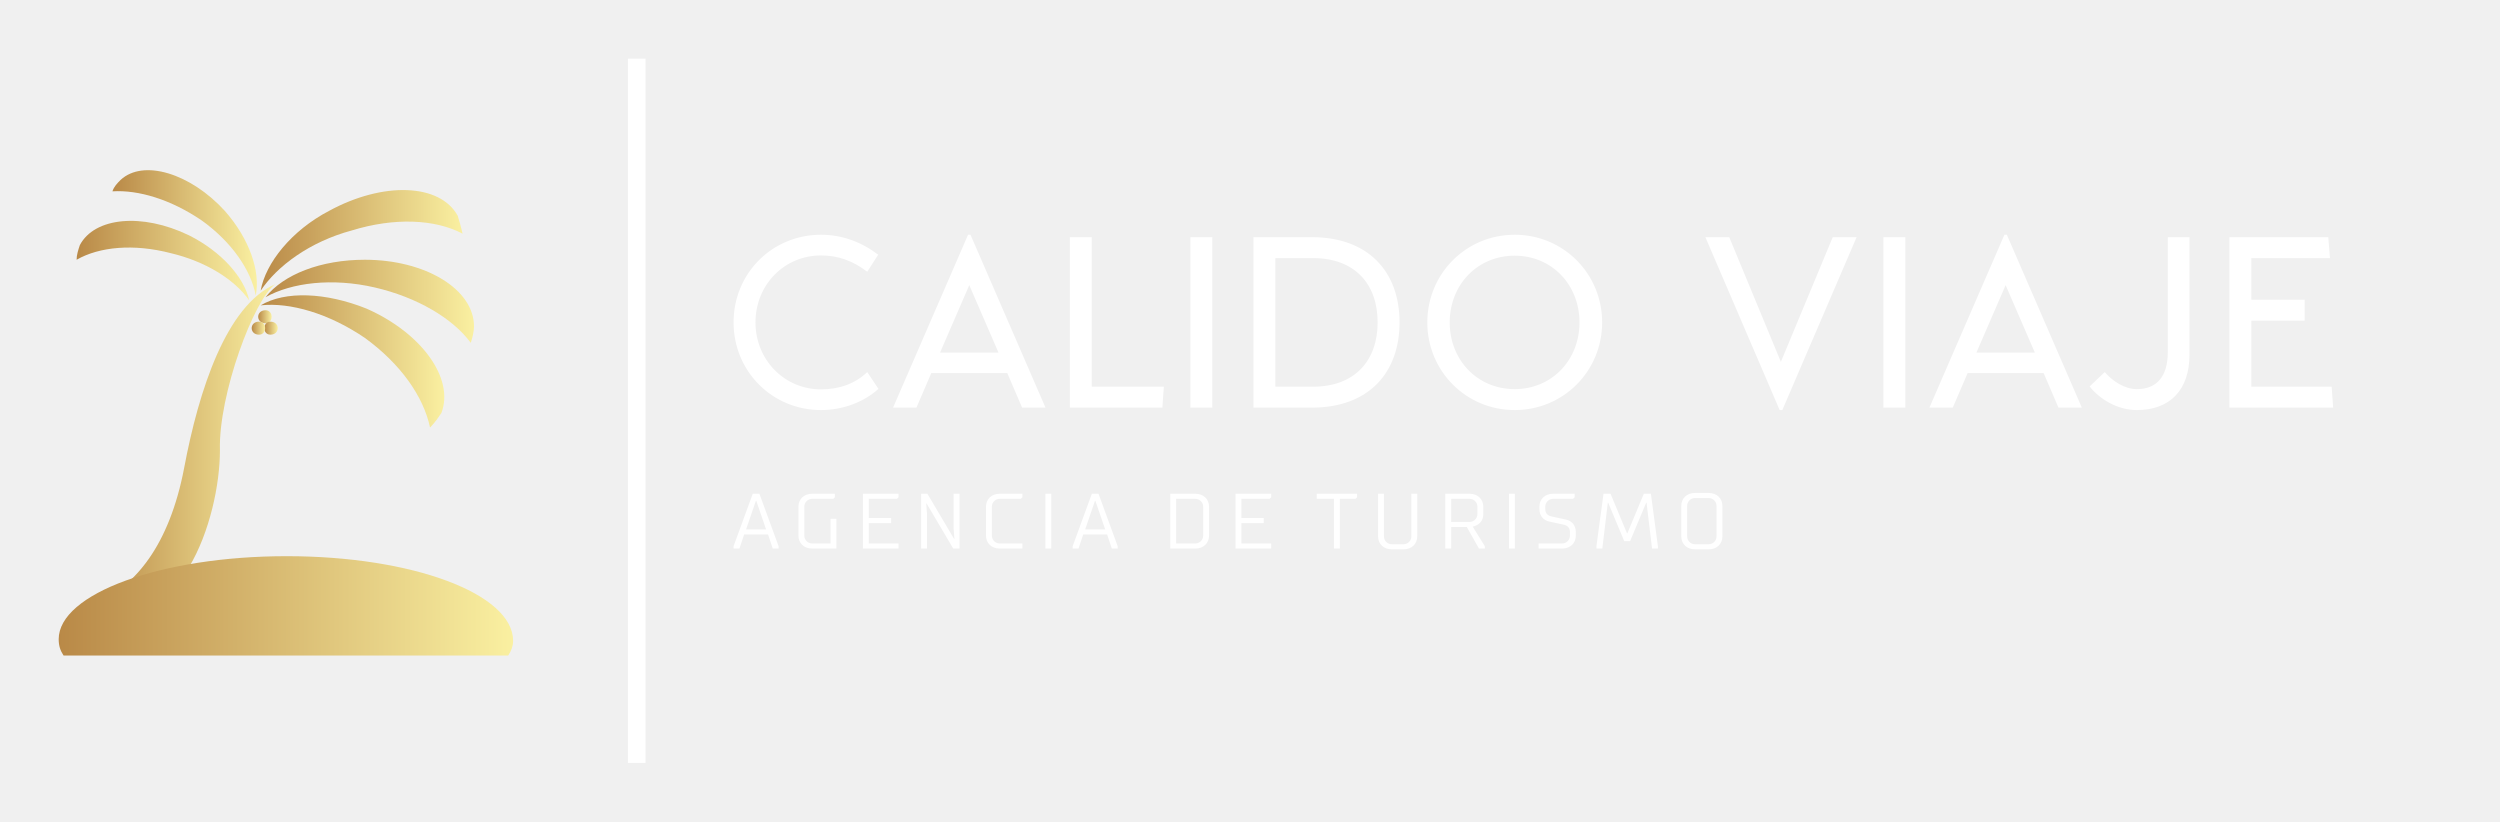
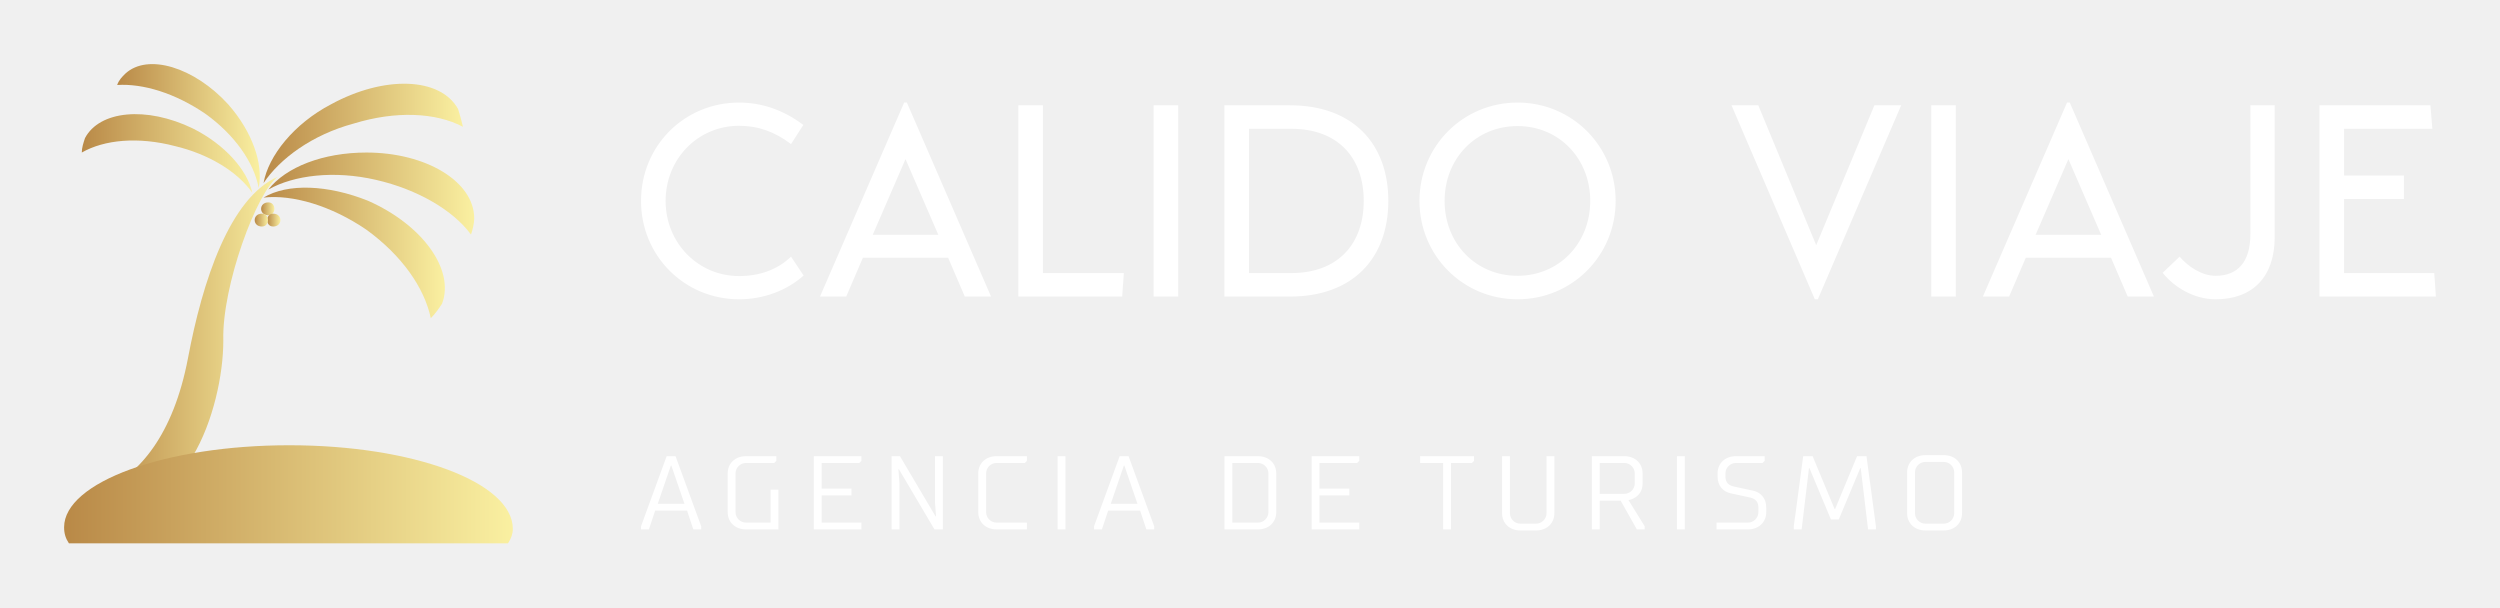
- <svg xmlns="http://www.w3.org/2000/svg" version="1.1" width="3147.783" height="1034.483" viewBox="0 0 3147.783 1034.483">
-   <g transform="scale(7.389163) translate(10, 10)">
-     <defs id="SvgjsDefs13575">
-       <linearGradient id="SvgjsLinearGradient13584">
-         <stop id="SvgjsStop13585" stop-color="#b98947" offset="0" />
-         <stop id="SvgjsStop13586" stop-color="#faf0a1" offset="1" />
+ <svg xmlns="http://www.w3.org/2000/svg" version="1.1" width="3162.162" height="768.354" viewBox="0 0 3162.162 768.354">
+   <g transform="scale(8.108108) translate(10, 10)">
+     <defs id="SvgjsDefs11991">
+       <linearGradient id="SvgjsLinearGradient11998">
+         <stop id="SvgjsStop11999" stop-color="#b98947" offset="0" />
+         <stop id="SvgjsStop12000" stop-color="#faf0a1" offset="1" />
      </linearGradient>
    </defs>
-     <g id="SvgjsG13576" featureKey="symbolFeature-0" transform="matrix(0.2775399,0,0,0.2775399,0,18.99622)" fill="url(#SvgjsLinearGradient13584)">
+     <g id="SvgjsG11992" featureKey="symbolFeature-0" transform="matrix(0.2508961,0,0,0.2508961,0,-0.003420649)" fill="url(#SvgjsLinearGradient11998)">
      <defs />
      <g>
-         <path class="fil0" d="M127 86c-6,0 -6,8 0,8 5,0 5,-8 0,-8z" style="fill: url(#SvgjsLinearGradient13584);" />
-         <path class="fil0" d="M99 172c0,42 -25,118 -77,94 25,-10 46,-36 55,-83 9,-48 26,-100 56,-113 -13,9 -35,68 -34,102z" style="fill: url(#SvgjsLinearGradient13584);" />
-         <path class="fil0" d="M255 96c0,3 -1,7 -2,10 -11,-15 -33,-28 -59,-34 -26,-6 -51,-3 -67,6 11,-14 34,-23 61,-23 37,0 67,18 67,41z" style="fill: url(#SvgjsLinearGradient13584);" />
-         <path class="fil0" d="M140 237c77,0 139,23 139,52 0,3 -1,6 -3,9l-273 0c-2,-3 -3,-6 -3,-10 0,-28 63,-51 140,-51z" style="fill: url(#SvgjsLinearGradient13584);" />
-         <path class="fil0" d="M235 149c-2,3 -4,6 -7,9 -4,-19 -18,-39 -40,-55 -22,-15 -46,-22 -64,-20 15,-9 40,-8 65,2 34,15 54,43 46,64z" style="fill: url(#SvgjsLinearGradient13584);" />
-         <path class="fil0" d="M245 28c1,3 2,7 3,11 -17,-9 -42,-10 -68,-2 -26,7 -46,22 -56,37 3,-17 19,-37 42,-49 33,-18 68,-17 79,3z" style="fill: url(#SvgjsLinearGradient13584);" />
-         <path class="fil0" d="M38 6c-2,2 -4,4 -5,7 16,-1 36,5 55,18 18,13 30,30 33,46 3,-15 -4,-35 -19,-52 -21,-23 -50,-32 -64,-19z" style="fill: url(#SvgjsLinearGradient13584);" />
-         <path class="fil0" d="M13 46c-1,3 -2,6 -2,9 14,-8 35,-10 58,-4 21,5 39,16 48,29 -3,-14 -17,-30 -37,-40 -29,-14 -58,-11 -67,6z" style="fill: url(#SvgjsLinearGradient13584);" />
-         <path class="fil0" d="M130 93c-5,0 -5,8 0,8 6,0 6,-8 0,-8z" style="fill: url(#SvgjsLinearGradient13584);" />
-         <path class="fil0" d="M123 93c-6,0 -6,8 0,8 5,0 5,-8 0,-8z" style="fill: url(#SvgjsLinearGradient13584);" />
+         <path class="fil0" d="M127 86c-6,0 -6,8 0,8 5,0 5,-8 0,-8z" style="fill: url(#SvgjsLinearGradient11998);" />
+         <path class="fil0" d="M99 172c0,42 -25,118 -77,94 25,-10 46,-36 55,-83 9,-48 26,-100 56,-113 -13,9 -35,68 -34,102z" style="fill: url(#SvgjsLinearGradient11998);" />
+         <path class="fil0" d="M255 96c0,3 -1,7 -2,10 -11,-15 -33,-28 -59,-34 -26,-6 -51,-3 -67,6 11,-14 34,-23 61,-23 37,0 67,18 67,41z" style="fill: url(#SvgjsLinearGradient11998);" />
+         <path class="fil0" d="M140 237c77,0 139,23 139,52 0,3 -1,6 -3,9l-273 0c-2,-3 -3,-6 -3,-10 0,-28 63,-51 140,-51z" style="fill: url(#SvgjsLinearGradient11998);" />
+         <path class="fil0" d="M235 149c-2,3 -4,6 -7,9 -4,-19 -18,-39 -40,-55 -22,-15 -46,-22 -64,-20 15,-9 40,-8 65,2 34,15 54,43 46,64z" style="fill: url(#SvgjsLinearGradient11998);" />
+         <path class="fil0" d="M245 28c1,3 2,7 3,11 -17,-9 -42,-10 -68,-2 -26,7 -46,22 -56,37 3,-17 19,-37 42,-49 33,-18 68,-17 79,3z" style="fill: url(#SvgjsLinearGradient11998);" />
+         <path class="fil0" d="M38 6c-2,2 -4,4 -5,7 16,-1 36,5 55,18 18,13 30,30 33,46 3,-15 -4,-35 -19,-52 -21,-23 -50,-32 -64,-19z" style="fill: url(#SvgjsLinearGradient11998);" />
+         <path class="fil0" d="M13 46c-1,3 -2,6 -2,9 14,-8 35,-10 58,-4 21,5 39,16 48,29 -3,-14 -17,-30 -37,-40 -29,-14 -58,-11 -67,6z" style="fill: url(#SvgjsLinearGradient11998);" />
+         <path class="fil0" d="M130 93c-5,0 -5,8 0,8 6,0 6,-8 0,-8z" style="fill: url(#SvgjsLinearGradient11998);" />
+         <path class="fil0" d="M123 93c-6,0 -6,8 0,8 5,0 5,-8 0,-8z" style="fill: url(#SvgjsLinearGradient11998);" />
      </g>
    </g>
-     <g id="SvgjsG13577" featureKey="textGroupContainer" transform="matrix(1,0,0,1,405,0)" fill="#ffffff">
-       <rect y="0" height="1" width="1" opacity="0" />
-       <rect y="0" x="-308" width="3" height="120" />
-     </g>
-     <g id="SvgjsG13578" featureKey="nameFeature-0" transform="matrix(1.037321,0,0,1.037321,112.6349,17.96708)" fill="#ffffff">
+     <g id="SvgjsG11993" featureKey="nameFeature-0" transform="matrix(1.065611,0,0,1.065611,87.57041,-6.361091)" fill="#ffffff">
      <path d="M2.28 26 c0 -8.08 6.36 -14.4 14.36 -14.4 c3.36 0 6.56 1.12 9.4 3.28 l-1.8 2.8 c-2.36 -1.8 -4.8 -2.68 -7.6 -2.68 c-6.04 0 -10.76 4.84 -10.76 11 s4.76 11 10.76 11 c3.04 0 5.64 -0.96 7.6 -2.84 l1.84 2.76 c-2.44 2.2 -5.88 3.48 -9.44 3.48 c-8 0 -14.36 -6.36 -14.36 -14.4 z M49.68 40 l-2.44 -5.68 l-12.48 0 l-2.44 5.68 l-3.84 0 l12.32 -28.4 l0.4 0 l12.32 28.4 l-3.84 0 z M36.2 30.96 l9.6 0 l-4.8 -11.08 z M61.12 36.56 l11.84 0 l-0.24 3.44 l-15.2 0 l0 -28 l3.6 0 l0 24.56 z M77.32 40 l0 -28 l3.6 0 l0 28 l-3.6 0 z M97.28 12 c9.28 0 14.4 5.68 14.4 14 s-5.12 14 -14.4 14 l-9.6 0 l0 -28 l9.6 0 z M97.48 36.56 c6.8 0 10.6 -4.24 10.6 -10.56 c0 -6.36 -3.8 -10.56 -10.6 -10.56 l-6.2 0 l0 21.12 l6.2 0 z M130.6 40.4 c-8 0 -14.36 -6.4 -14.36 -14.4 s6.36 -14.4 14.36 -14.4 s14.36 6.4 14.36 14.4 s-6.36 14.4 -14.36 14.4 z M130.6 36.96 c6.08 0 10.64 -4.76 10.64 -10.96 s-4.56 -10.96 -10.64 -10.96 c-6.12 0 -10.68 4.76 -10.68 10.96 s4.56 10.96 10.68 10.96 z M161.92 12 l3.92 0 l8.48 20.48 l8.52 -20.48 l3.92 0 l-12.2 28.4 l-0.44 0 z M191.16 40 l0 -28 l3.6 0 l0 28 l-3.6 0 z M219.92 40 l-2.44 -5.68 l-12.48 0 l-2.44 5.68 l-3.84 0 l12.32 -28.4 l0.4 0 l12.32 28.4 l-3.84 0 z M206.44 30.96 l9.6 0 l-4.8 -11.08 z M232.8 40.4 c-3.2 0 -6.12 -1.8 -7.76 -3.88 l2.48 -2.36 c1.28 1.48 3.24 2.8 5.28 2.8 c3.2 0 5.08 -2 5.08 -6.08 l0 -18.88 l3.56 0 l0 19.32 c0 5.76 -3.2 9.08 -8.64 9.08 z M264.8 36.56 l0.24 3.44 l-17.04 0 l0 -28 l16.24 0 l0.28 3.44 l-12.92 0 l0 6.84 l8.76 0 l0 3.44 l-8.76 0 l0 10.84 l13.2 0 z" />
    </g>
-     <g id="SvgjsG13579" featureKey="sloganFeature-0" transform="matrix(0.6671837,0,0,0.6671837,114.7998,70.13034)" fill="#ffffff">
+     <g id="SvgjsG11994" featureKey="sloganFeature-0" transform="matrix(0.8160049,0,0,0.8160049,89.7552,56.26717)" fill="#ffffff">
      <path d="M3 16.4 l-1.2 3.6 l-1.5 0 l0 -0.6 l4.9 -13.4 l1.7 0 l4.9 13.4 l0 0.6 l-1.5 0 l-1.2 -3.6 l-6.1 0 z M8.6 15.1 l-2.5 -7.3 l-0.1 0 l-2.5 7.3 l5.1 0 z M26.568 20 l-6.2 0 c-2.1 0 -3.5 -1.4 -3.5 -3.3 l0 -7.4 c0 -1.9 1.4 -3.3 3.5 -3.3 l5.8 0 l0 0.9 l-0.4 0.4 l-5.4 0 c-1.1 0 -2 0.9 -2 2 l0 7.4 c0 1.1 0.9 2 2 2 l4.7 0 l0 -6.3 l1.5 0 l0 7.6 z M33.335 20 l0 -14 l9.1 0 l0 0.9 l-0.4 0.4 l-7.2 0 l0 4.9 l5.7 0 l0 1.3 l-5.7 0 l0 5.2 l7.6 0 l0 1.3 l-9.1 0 z M56.403 20 l-6.8 -11.5 l-0.1 0 l0.2 2.6 l0 8.9 l-1.5 0 l0 -14 l1.6 0 l6.8 11.5 l0.1 0 l-0.2 -2.6 l0 -8.9 l1.5 0 l0 14 l-1.6 0 z M74.07 18.7 l0 1.3 l-5.8 0 c-2.1 0 -3.5 -1.4 -3.5 -3.3 l0 -7.4 c0 -1.9 1.4 -3.3 3.5 -3.3 l5.8 0 l0 0.9 l-0.4 0.4 l-5.4 0 c-1.1 0 -2 0.9 -2 2 l0 7.4 c0 1.1 0.9 2 2 2 l5.8 0 z M81.438 20 l-1.5 0 l0 -14 l1.5 0 l0 14 z M89.605 16.4 l-1.2 3.6 l-1.5 0 l0 -0.6 l4.9 -13.4 l1.7 0 l4.9 13.4 l0 0.6 l-1.5 0 l-1.2 -3.6 l-6.1 0 z M95.205 15.1 l-2.5 -7.3 l-0.1 0 l-2.5 7.3 l5.1 0 z M111.84 20 l0 -14 l6.4 0 c2.1 0 3.5 1.4 3.5 3.3 l0 7.4 c0 1.9 -1.4 3.3 -3.5 3.3 l-6.4 0 z M113.34 7.3 l0 11.4 l4.9 0 c1.1 0 2 -0.9 2 -2 l0 -7.4 c0 -1.1 -0.9 -2 -2 -2 l-4.9 0 z M128.507 20 l0 -14 l9.1 0 l0 0.9 l-0.4 0.4 l-7.2 0 l0 4.9 l5.7 0 l0 1.3 l-5.7 0 l0 5.2 l7.6 0 l0 1.3 l-9.1 0 z M155.142 7.3 l0 12.7 l-1.5 0 l0 -12.7 l-4.4 0 l0 -1.3 l10.3 0 l0 0.9 l-0.4 0.4 l-4 0 z M171.41 20.2 l-3 0 c-2.1 0 -3.5 -1.4 -3.5 -3.3 l0 -10.9 l1.5 0 l0 10.9 c0 1.1 0.9 2 2 2 l3 0 c1.1 0 2 -0.9 2 -2 l0 -10.9 l1.5 0 l0 10.9 c0 1.9 -1.4 3.3 -3.5 3.3 z M183.577 20 l-1.5 0 l0 -14 l6.2 0 c2.1 0 3.5 1.4 3.5 3.3 l0 1.9 c0 2.8 -2.7 3.2 -2.7 3.2 l3.1 5 l0 0.6 l-1.5 0 l-3.1 -5.5 l-4 0 l0 5.5 z M188.277 7.3 l-4.7 0 l0 5.9 l4.7 0 c1.1 0 2 -0.9 2 -2 l0 -1.9 c0 -1.1 -0.9 -2 -2 -2 z M199.845 20 l-1.5 0 l0 -14 l1.5 0 l0 14 z M206.112 9.9 l0 -0.6 c0 -1.9 1.4 -3.3 3.5 -3.3 l5.5 0 l0 0.9 l-0.4 0.4 l-5.1 0 c-1.1 0 -2 0.9 -2 2 l0 0.6 c0 1.1 0.6 1.68 1.6 1.9 l3.7 0.8 c1.4 0.3 2.5 1.4 2.5 3.2 l0 0.9 c0 1.9 -1.4 3.3 -3.5 3.3 l-6 0 l0 -1.3 l6 0 c1.1 0 2 -0.9 2 -2 l0 -0.9 c0 -1.1 -0.6 -1.68 -1.6 -1.9 l-3.7 -0.8 c-1.4 -0.3 -2.5 -1.4 -2.5 -3.2 z  M229.28 18.1 l-1.5 0 l-4.1 -9.8 l-0.1 0 l-1.4 11.7 l-1.5 0 l0 -0.6 l1.8 -13.4 l1.8 0 l4.2 10.1 l0.1 0 l4.2 -10.1 l1.8 0 l1.8 13.4 l0 0.6 l-1.5 0 l-1.4 -11.7 l-0.1 0 z M242.347 16.9 l0 -7.8 c0 -1.9 1.4 -3.3 3.5 -3.3 l3.5 0 c2.1 0 3.5 1.4 3.5 3.3 l0 7.8 c0 1.9 -1.4 3.3 -3.5 3.3 l-3.5 0 c-2.1 0 -3.5 -1.4 -3.5 -3.3 z M251.347 16.9 l0 -7.8 c0 -1.1 -0.9 -2 -2 -2 l-3.5 0 c-1.1 0 -2 0.9 -2 2 l0 7.8 c0 1.1 0.9 2 2 2 l3.5 0 c1.1 0 2 -0.9 2 -2 z" />
    </g>
  </g>
</svg>
